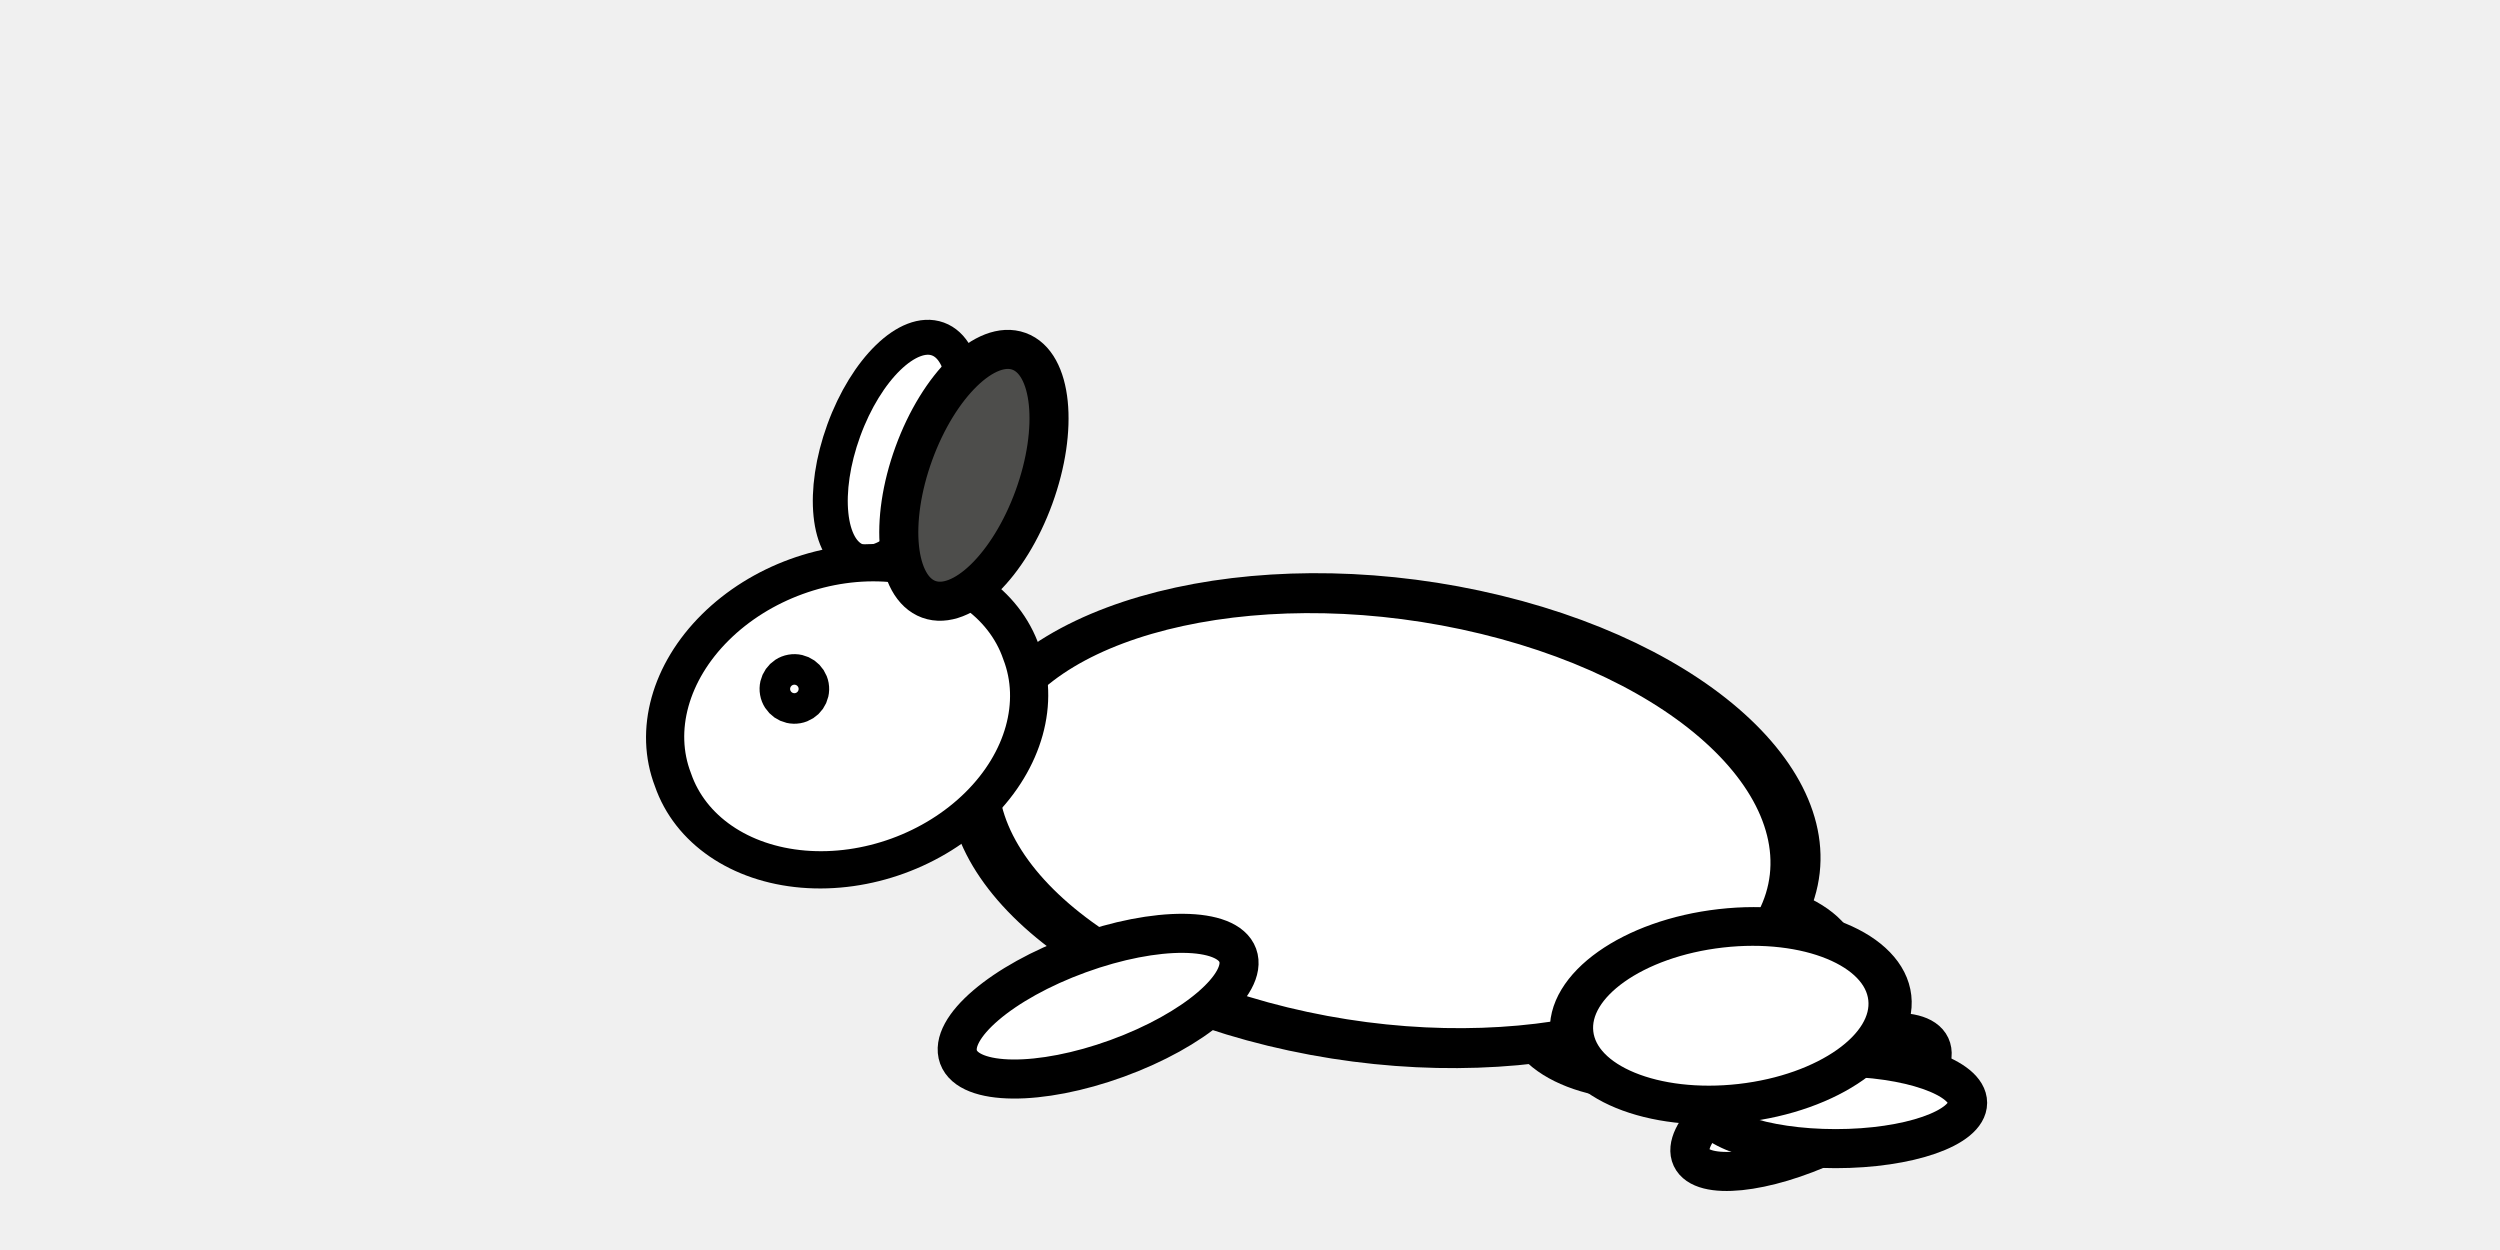
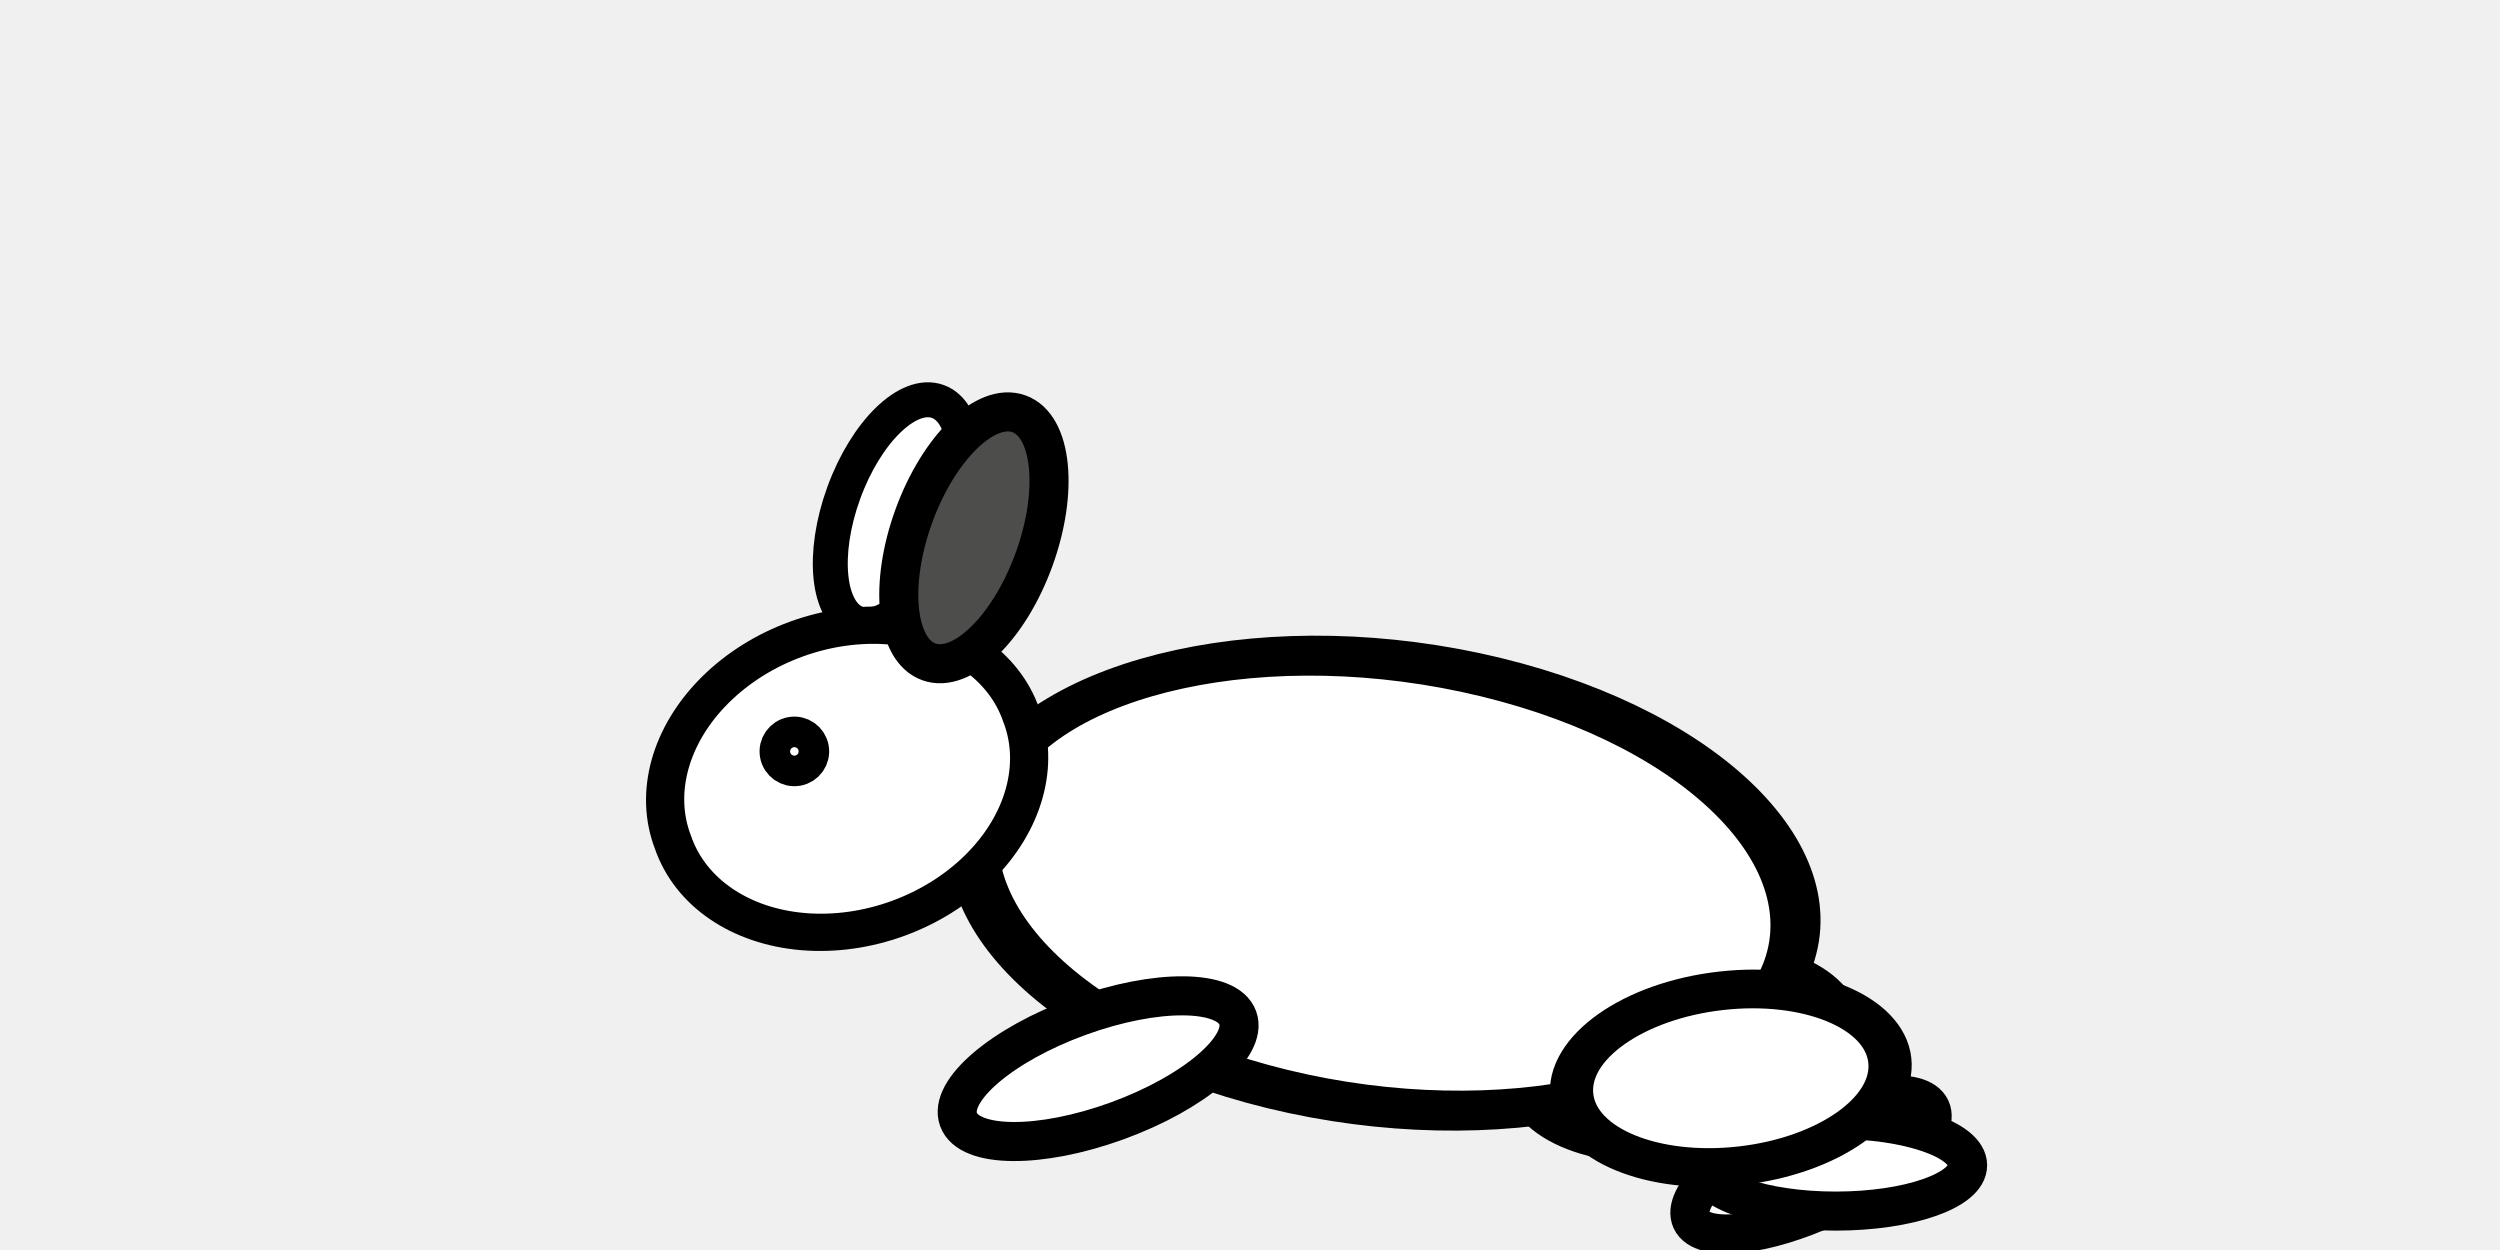
<svg xmlns="http://www.w3.org/2000/svg" width="64" height="32" id="svg2" version="1.1">
  <defs id="defs4" />
  <g id="layer1" transform="translate(0,-1020.362)">
-     <path style="fill:#ffffff;fill-opacity:1;stroke:#000000;stroke-opacity:1" id="path3766" d="m 20.907,29.476 a 3.378,1.173 0 1 1 -6.756,0 3.378,1.173 0 1 1 6.756,0 z" transform="matrix(-0.9063078,0.4226183,0.4226183,0.9063078,49.79161,1014.449)" />
-     <path style="fill:#ffffff;fill-opacity:1;stroke:#000000;stroke-opacity:1" id="path3796" d="m 17.493,27.947 a 3.698,2.276 0 1 1 -7.396,0 3.698,2.276 0 1 1 7.396,0 z" transform="matrix(-1.09097,0.1923675,0.1718524,0.9746235,53.32206,1015.814)" />
-     <path style="fill:#ffffff;fill-opacity:1;stroke:#000000;stroke-opacity:1" id="path3772-7" d="m 13.582,7.609 a 3.378,1.636 0 1 1 -6.756,0 3.378,1.636 0 1 1 6.756,0 z" transform="matrix(-0.3060454,0.8408529,0.8408529,0.3060454,19.70108,1020.972)" />
-     <path transform="matrix(-1,0,0,1,64.52192,1019.118)" style="fill:#ffffff;fill-opacity:1;stroke:#000000;stroke-opacity:1" id="path3766-3" d="m 20.907,29.476 a 3.378,1.173 0 1 1 -6.756,0 3.378,1.173 0 1 1 6.756,0 z" />
-     <path style="fill:#ffffff;fill-opacity:1;stroke:#000000;stroke-opacity:1" id="path3768" d="m 18.631,21.298 a 5.369,8.64 0 1 1 -10.738,0 5.369,8.64 0 1 1 10.738,0 z" transform="matrix(-0.508608,0.9819733,1.176018,0.2860273,17.13962,1022.256)" />
-     <path style="fill:#ffffff;fill-opacity:1;stroke:#000000;stroke-opacity:1" id="path3792" d="m 21.191,22.151 a 1.422,3.804 0 1 1 -2.844,0 1.422,3.804 0 1 1 2.844,0 z" transform="matrix(-0.3420202,-0.9396926,-0.9396926,0.3420202,55.68858,1057.121)" />
-     <path style="fill:#ffffff;fill-opacity:1;stroke:#000000;stroke-opacity:1" id="path3770" d="m 21.618,9.849 a 4.836,3.947 0 1 1 -9.671,0 4.836,3.947 0 1 1 9.671,0 z" transform="matrix(-0.9222913,0.3356866,0.3250163,0.892975,33.964,1024.27)" />
-     <path style="fill:#4d4d4b;fill-opacity:1;stroke:#000000;stroke-opacity:1" id="path3772" d="m 13.582,7.609 a 3.378,1.636 0 1 1 -6.756,0 3.378,1.636 0 1 1 6.756,0 z" transform="matrix(-0.3420201,0.9396926,0.9396926,0.3420201,21.27189,1020.339)" />
-     <path style="fill:#ffffff;fill-opacity:1;stroke:#000000;stroke-opacity:1" id="path3794" d="m 20.48,9.707 a 0.391,0.391 0 1 1 -0.782,0 0.391,0.391 0 1 1 0.782,0 z" transform="matrix(-0.9848078,0.1736482,0.1736482,0.9848078,38.43404,1024.951)" />
-     <path style="fill:#ffffff;fill-opacity:1;stroke:#000000;stroke-opacity:1" id="path3796-6" d="m 17.493,27.947 a 3.698,2.276 0 1 1 -7.396,0 3.698,2.276 0 1 1 7.396,0 z" transform="matrix(-1.100722,0.1250327,0.1116986,0.983335,56.37116,1017.159)" />
+     <path style="fill:#ffffff;fill-opacity:1;stroke:#000000;stroke-opacity:1" id="path3766" d="m 20.907,29.476 a 3.378,1.173 0 1 1 -6.756,0 3.378,1.173 0 1 1 6.756,0 z" transform="matrix(-0.9063078,0.4226183,0.4226183,0.9063078,49.79161,1016.049)" />
+     <path style="fill:#ffffff;fill-opacity:1;stroke:#000000;stroke-opacity:1" id="path3796" d="m 17.493,27.947 a 3.698,2.276 0 1 1 -7.396,0 3.698,2.276 0 1 1 7.396,0 z" transform="matrix(-1.09097,0.1923675,0.1718524,0.9746235,53.32206,1017.413)" />
+     <path style="fill:#ffffff;fill-opacity:1;stroke:#000000;stroke-opacity:1" id="path3772-7" d="m 13.582,7.609 a 3.378,1.636 0 1 1 -6.756,0 3.378,1.636 0 1 1 6.756,0 z" transform="matrix(-0.3060454,0.8408529,0.8408529,0.3060454,19.70108,1022.572)" />
+     <path transform="matrix(-1,0,0,1,64.52192,1020.717)" style="fill:#ffffff;fill-opacity:1;stroke:#000000;stroke-opacity:1" id="path3766-3" d="m 20.907,29.476 a 3.378,1.173 0 1 1 -6.756,0 3.378,1.173 0 1 1 6.756,0 z" />
+     <path style="fill:#ffffff;fill-opacity:1;stroke:#000000;stroke-opacity:1" id="path3768" d="m 18.631,21.298 a 5.369,8.64 0 1 1 -10.738,0 5.369,8.64 0 1 1 10.738,0 z" transform="matrix(-0.508608,0.9819733,1.176018,0.2860273,17.13962,1023.856)" />
+     <path style="fill:#ffffff;fill-opacity:1;stroke:#000000;stroke-opacity:1" id="path3792" d="m 21.191,22.151 a 1.422,3.804 0 1 1 -2.844,0 1.422,3.804 0 1 1 2.844,0 z" transform="matrix(-0.3420202,-0.9396926,-0.9396926,0.3420202,55.68858,1058.721)" />
+     <path style="fill:#ffffff;fill-opacity:1;stroke:#000000;stroke-opacity:1" id="path3770" d="m 21.618,9.849 a 4.836,3.947 0 1 1 -9.671,0 4.836,3.947 0 1 1 9.671,0 z" transform="matrix(-0.9222913,0.3356866,0.3250163,0.892975,33.964,1025.87)" />
+     <path style="fill:#4d4d4b;fill-opacity:1;stroke:#000000;stroke-opacity:1" id="path3772" d="m 13.582,7.609 a 3.378,1.636 0 1 1 -6.756,0 3.378,1.636 0 1 1 6.756,0 z" transform="matrix(-0.3420201,0.9396926,0.9396926,0.3420201,21.27189,1021.939)" />
+     <path style="fill:#ffffff;fill-opacity:1;stroke:#000000;stroke-opacity:1" id="path3794" d="m 20.48,9.707 a 0.391,0.391 0 1 1 -0.782,0 0.391,0.391 0 1 1 0.782,0 z" transform="matrix(-0.9848078,0.1736482,0.1736482,0.9848078,38.43404,1026.55)" />
+     <path style="fill:#ffffff;fill-opacity:1;stroke:#000000;stroke-opacity:1" id="path3796-6" d="m 17.493,27.947 a 3.698,2.276 0 1 1 -7.396,0 3.698,2.276 0 1 1 7.396,0 z" transform="matrix(-1.100722,0.1250327,0.1116986,0.983335,56.37116,1018.759)" />
  </g>
</svg>
